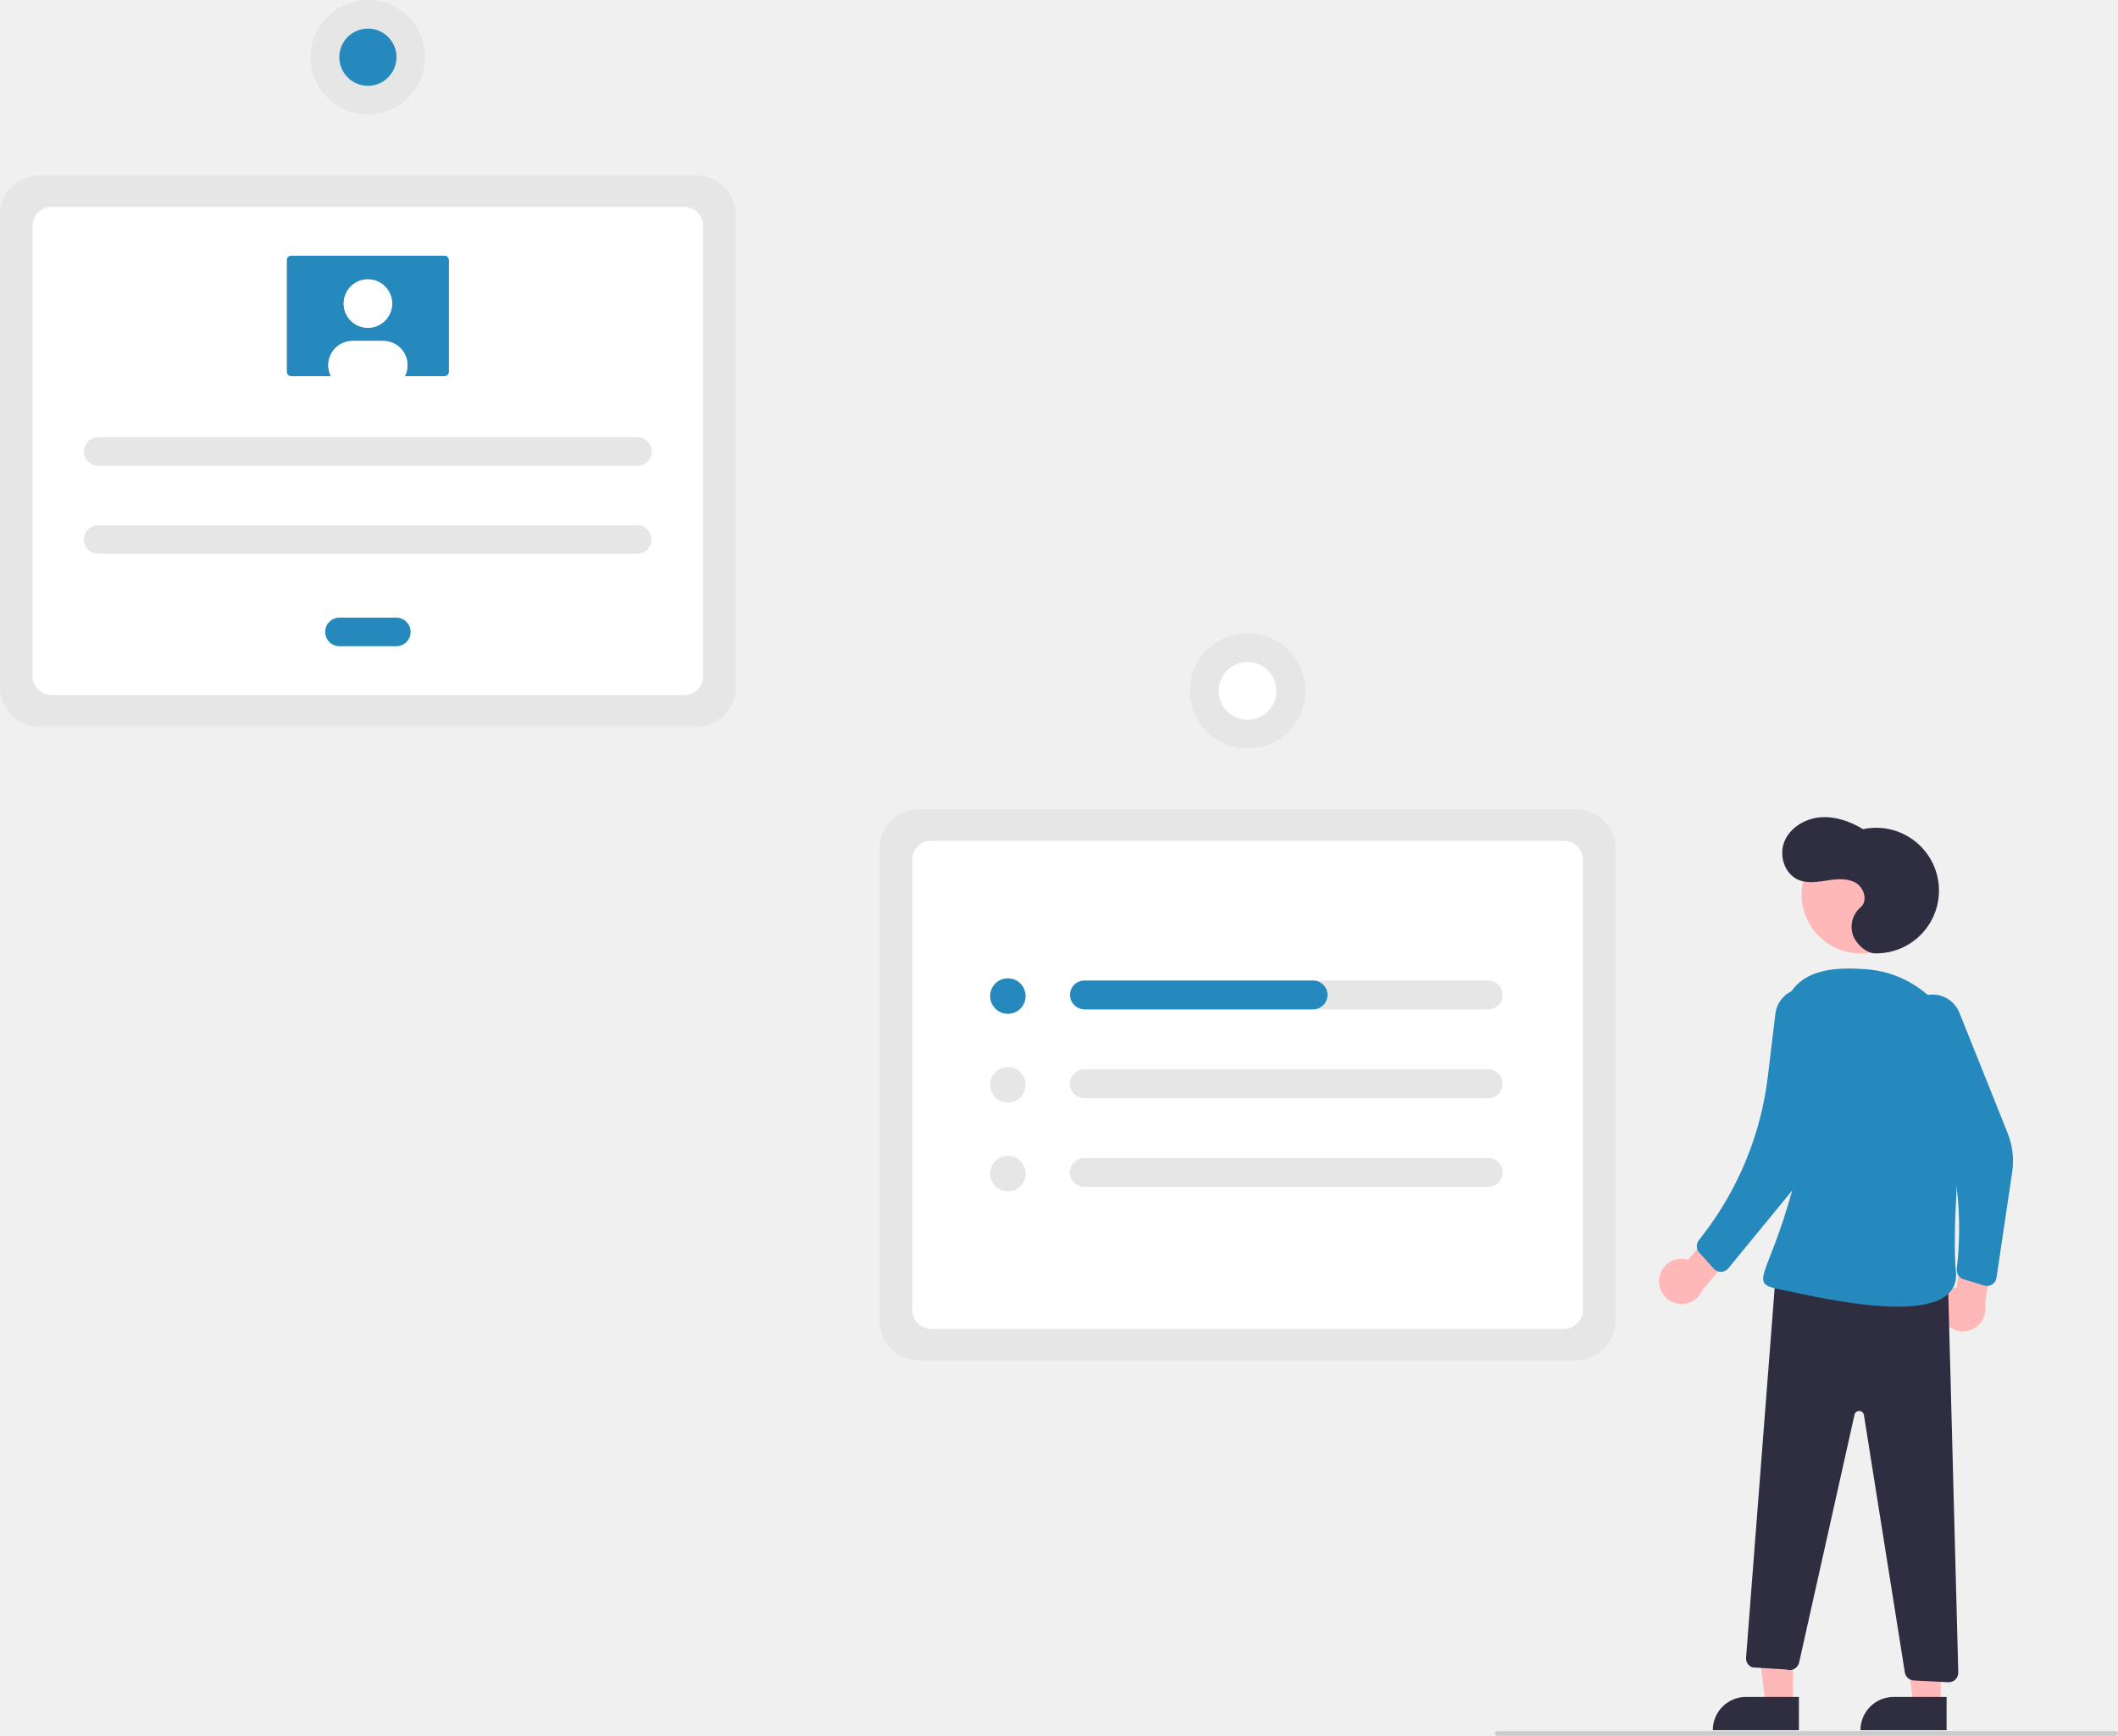
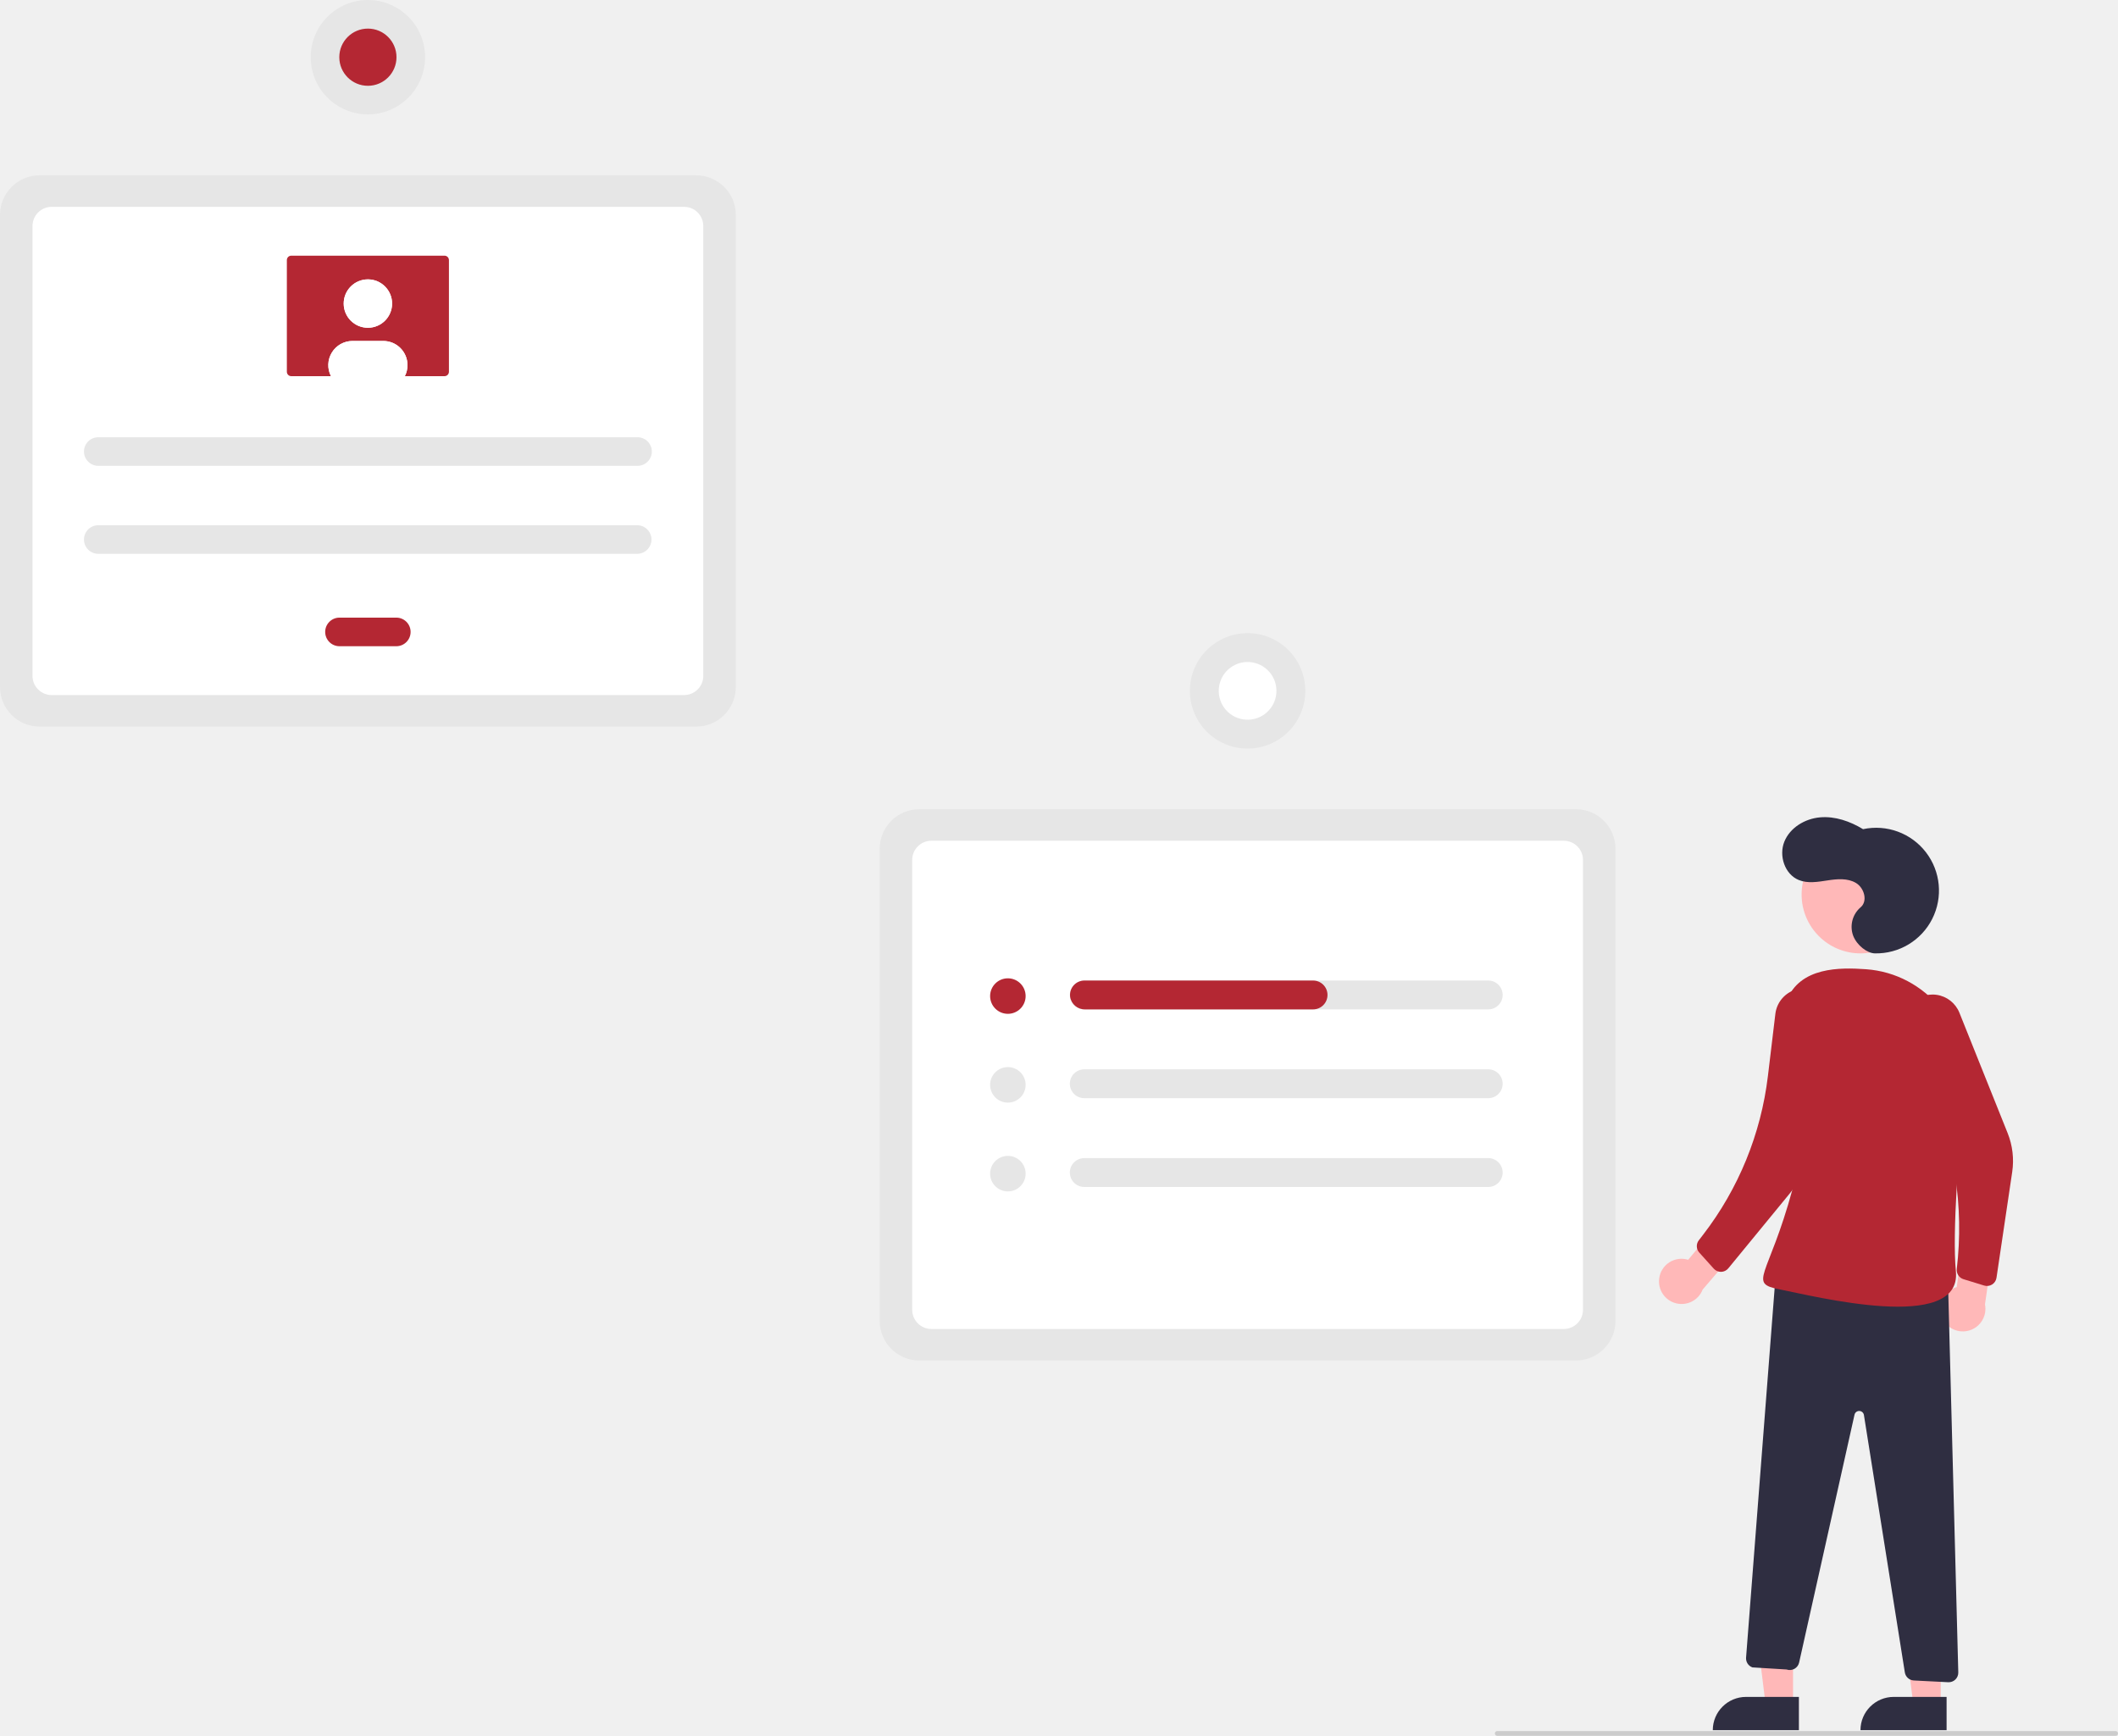
<svg xmlns="http://www.w3.org/2000/svg" id="a6d09f17-7a71-4d3b-9de6-8b8ba964cb80" data-name="Layer 1" width="883.708" height="724.225" viewBox="0 0 883.708 724.225">
  <path d="M815.438,655.508H541.437a16.519,16.519,0,0,1-16.5-16.5V442.007a16.519,16.519,0,0,1,16.5-16.5H815.438a16.519,16.519,0,0,1,16.5,16.5V639.008A16.519,16.519,0,0,1,815.438,655.508Z" transform="translate(-157.896 -87.88731)" fill="#e6e6e6" />
  <path d="M546.502,642.355h263.871a8,8,0,0,0,8-8V446.66a8,8,0,0,0-8-8H546.502a8,8,0,0,0-8,8V634.355A8,8,0,0,0,546.502,642.355Z" transform="translate(-157.896 -87.88731)" fill="#fff" />
  <path d="M448.396,391.032h-274a16.519,16.519,0,0,1-16.5-16.5v-197a16.519,16.519,0,0,1,16.5-16.5h274a16.519,16.519,0,0,1,16.5,16.5v197A16.519,16.519,0,0,1,448.396,391.032Z" transform="translate(-157.896 -87.88731)" fill="#e6e6e6" />
  <path d="M179.461,377.879H443.331a8,8,0,0,0,8-8V182.185a8,8,0,0,0-8-8H179.461a8,8,0,0,0-8,8V369.879A8,8,0,0,0,179.461,377.879Z" transform="translate(-157.896 -87.88731)" fill="#fff" />
  <path d="M778.919,496.981H610.369a6.02,6.02,0,1,0,0,12.039H778.919a6.02,6.02,0,0,0,0-12.039Z" transform="translate(-157.896 -87.88731)" fill="#e6e6e6" />
  <path d="M610.369,534.025a6.02,6.02,0,1,0,0,12.039H778.919a6.02,6.02,0,0,0,0-12.039Z" transform="translate(-157.896 -87.88731)" fill="#e6e6e6" />
  <path d="M610.369,571.069a6.02,6.02,0,1,0,0,12.039H778.919a6.02,6.02,0,0,0,0-12.039Z" transform="translate(-157.896 -87.88731)" fill="#e6e6e6" />
-   <circle cx="420.522" cy="415.576" r="7.409" fill="#2589bd" />
+   <circle cx="420.522" cy="415.576" r="7.409" fill="#b42733" />
  <circle cx="420.522" cy="452.62" r="7.409" fill="#e6e6e6" />
  <circle cx="420.522" cy="489.664" r="7.409" fill="#e6e6e6" />
-   <path d="M711.777,503h0a6.02,6.02,0,0,1-6.02,6.02H610.585a6.167,6.167,0,0,1-6.184-5.22,6.03,6.03,0,0,1,5.968-6.82h95.389a6.02,6.02,0,0,1,6.02,6.02Z" transform="translate(-157.896 -87.88731)" fill="#2589bd" />
+   <path d="M711.777,503h0a6.02,6.02,0,0,1-6.02,6.02H610.585a6.167,6.167,0,0,1-6.184-5.22,6.03,6.03,0,0,1,5.968-6.82h95.389a6.02,6.02,0,0,1,6.02,6.02Z" transform="translate(-157.896 -87.88731)" fill="#b42733" />
  <circle cx="520.541" cy="288.237" r="24.079" fill="#e6e6e6" />
  <circle cx="678.437" cy="376.124" r="12.039" transform="translate(40.60032 897.6651) rotate(-80.78253)" fill="#fff" />
  <path d="M198.967,270.312a5.966,5.966,0,1,0,0,11.931H423.825a5.966,5.966,0,1,0,0-11.931Z" transform="translate(-157.896 -87.88731)" fill="#e6e6e6" />
  <path d="M198.967,307.024a5.966,5.966,0,1,0,0,11.931H423.825a5.966,5.966,0,0,0,0-11.931Z" transform="translate(-157.896 -87.88731)" fill="#e6e6e6" />
-   <path d="M299.465,345.571a5.966,5.966,0,0,0,0,11.931h23.862a5.966,5.966,0,0,0,0-11.931Z" transform="translate(-157.896 -87.88731)" fill="#2589bd" />
-   <path d="M279.42,194.562a1.837,1.837,0,0,0-1.836,1.836v46.596a1.837,1.837,0,0,0,1.836,1.836h63.951a1.837,1.837,0,0,0,1.836-1.836V196.398a1.837,1.837,0,0,0-1.836-1.836Z" transform="translate(-157.896 -87.88731)" fill="#2589bd" />
+   <path d="M299.465,345.571a5.966,5.966,0,0,0,0,11.931h23.862a5.966,5.966,0,0,0,0-11.931Z" transform="translate(-157.896 -87.88731)" fill="#b42733" />
+   <path d="M279.42,194.562a1.837,1.837,0,0,0-1.836,1.836v46.596a1.837,1.837,0,0,0,1.836,1.836h63.951a1.837,1.837,0,0,0,1.836-1.836V196.398a1.837,1.837,0,0,0-1.836-1.836Z" transform="translate(-157.896 -87.88731)" fill="#b42733" />
  <circle cx="153.5" cy="126.655" r="10.096" fill="#fff" />
  <path d="M327.916,240.24a10.018,10.018,0,0,1-1.101,4.589H295.977a10.094,10.094,0,0,1,8.994-14.685h12.849A10.09,10.09,0,0,1,327.916,240.229Z" transform="translate(-157.896 -87.88731)" fill="#fff" />
  <circle cx="153.5" cy="126.655" r="10.096" fill="#fff" />
  <path d="M327.916,240.24a10.018,10.018,0,0,1-1.101,4.589H295.977a10.094,10.094,0,0,1,8.994-14.685h12.849A10.09,10.09,0,0,1,327.916,240.229Z" transform="translate(-157.896 -87.88731)" fill="#fff" />
  <circle cx="153.5" cy="23.863" r="23.863" fill="#e6e6e6" />
-   <circle cx="153.5" cy="23.863" r="11.931" fill="#2589bd" />
+   <circle cx="153.5" cy="23.863" r="11.931" fill="#b42733" />
  <polygon points="748.119 711.24 736.687 711.239 731.25 667.143 748.123 667.145 748.119 711.24" fill="#ffb8b8" />
  <path d="M728.521,707.973h22.048a0,0,0,0,1,0,0v13.882a0,0,0,0,1,0,0H714.639a0,0,0,0,1,0,0v0A13.882,13.882,0,0,1,728.521,707.973Z" fill="#2f2e41" />
  <polygon points="809.741 711.24 798.308 711.239 792.872 667.143 809.745 667.145 809.741 711.24" fill="#ffb8b8" />
  <path d="M790.142,707.973H812.19a0,0,0,0,1,0,0v13.882a0,0,0,0,1,0,0H776.26a0,0,0,0,1,0,0v0A13.882,13.882,0,0,1,790.142,707.973Z" fill="#2f2e41" />
  <circle cx="776.26" cy="373.204" r="24.561" fill="#ffb8b8" />
  <path d="M850.173,621.27a9.377,9.377,0,0,1,12.092-7.779l13.726-16.454,12.034,5.903-19.71,22.965a9.428,9.428,0,0,1-18.142-4.633Z" transform="translate(-157.896 -87.88731)" fill="#ffb8b8" />
  <path d="M968.307,637.911a9.377,9.377,0,0,1,6.031-13.052l2.756-21.25,13.322-1.475-4.313,29.955a9.428,9.428,0,0,1-17.796,5.823Z" transform="translate(-157.896 -87.88731)" fill="#ffb8b8" />
-   <path d="M954.682,507.482l0,0a12.084,12.084,0,0,1,20.75,2.93l20.131,50.24a31.212,31.212,0,0,1,1.901,16.194l-6.557,44.158a4,4,0,0,1-5.131,3.236l-8.639-2.653a4,4,0,0,1-2.799-4.29l0,0a145.305,145.305,0,0,0-11.664-76.231l-9.49-21.228A12.084,12.084,0,0,1,954.682,507.482Z" transform="translate(-157.896 -87.88731)" fill="#2589bd" />
+   <path d="M954.682,507.482l0,0a12.084,12.084,0,0,1,20.75,2.93l20.131,50.24a31.212,31.212,0,0,1,1.901,16.194l-6.557,44.158a4,4,0,0,1-5.131,3.236l-8.639-2.653a4,4,0,0,1-2.799-4.29l0,0a145.305,145.305,0,0,0-11.664-76.231l-9.49-21.228A12.084,12.084,0,0,1,954.682,507.482Z" transform="translate(-157.896 -87.88731)" fill="#b42733" />
  <path d="M940.136,485.652a26.205,26.205,0,1,0-4.91-51.825c-5.401-3.28-11.681-5.486-17.975-4.925s-12.518,4.298-14.872,10.162.175,13.594,6.027,15.977c3.752,1.528,7.989.787,11.993.171s8.372-1.018,11.856,1.048,5.051,7.605,1.93,10.188a10.738,10.738,0,0,0-3.084,11.82C932.669,482.324,936.95,485.583,940.136,485.652Z" transform="translate(-157.896 -87.88731)" fill="#2f2e41" />
  <path d="M970.609,620.299l4.357,165.34a4,4,0,0,1-4.202,4.1l-14.352-.732a4,4,0,0,1-3.747-3.367L935.593,678.25a2,2,0,0,0-3.927-.122l-23.108,103.397a4,4,0,0,1-5.244,2.896l-14.244-.87a4,4,0,0,1-2.65-4.053l12.434-160.764Z" transform="translate(-157.896 -87.88731)" fill="#2f2e41" />
-   <path d="M977.601,541.768c2.403-25.055-16.019-47.718-41.126-49.501-10.818-.768-27.612-1.043-33.148,13.136-16.677,42.714,12.518,41.676,2.459,78.683s-18.943,39.128-5.141,41.8,75.867,18.447,73.318-7.6C972.395,602.276,975.204,566.761,977.601,541.768Z" transform="translate(-157.896 -87.88731)" fill="#2589bd" />
-   <path d="M906.279,501.059l0,0a12.084,12.084,0,0,1,16.294,13.178l-7.839,48.991a47.876,47.876,0,0,1-10.265,22.807L879.009,617.059a4,4,0,0,1-6.065.139l-6.047-6.716a4,4,0,0,1-.196-5.118l1.781-2.311a134.703,134.703,0,0,0,27.045-66.179l3.116-25.985A12.084,12.084,0,0,1,906.279,501.059Z" transform="translate(-157.896 -87.88731)" fill="#2589bd" />
+   <path d="M977.601,541.768c2.403-25.055-16.019-47.718-41.126-49.501-10.818-.768-27.612-1.043-33.148,13.136-16.677,42.714,12.518,41.676,2.459,78.683s-18.943,39.128-5.141,41.8,75.867,18.447,73.318-7.6C972.395,602.276,975.204,566.761,977.601,541.768Z" transform="translate(-157.896 -87.88731)" fill="#b42733" />
+   <path d="M906.279,501.059l0,0a12.084,12.084,0,0,1,16.294,13.178l-7.839,48.991a47.876,47.876,0,0,1-10.265,22.807L879.009,617.059a4,4,0,0,1-6.065.139l-6.047-6.716a4,4,0,0,1-.196-5.118l1.781-2.311a134.703,134.703,0,0,0,27.045-66.179l3.116-25.985A12.084,12.084,0,0,1,906.279,501.059Z" transform="translate(-157.896 -87.88731)" fill="#b42733" />
  <path d="M1040.604,812.113h-258a1,1,0,0,1,0-2h258a1,1,0,0,1,0,2Z" transform="translate(-157.896 -87.88731)" fill="#ccc" />
</svg>
